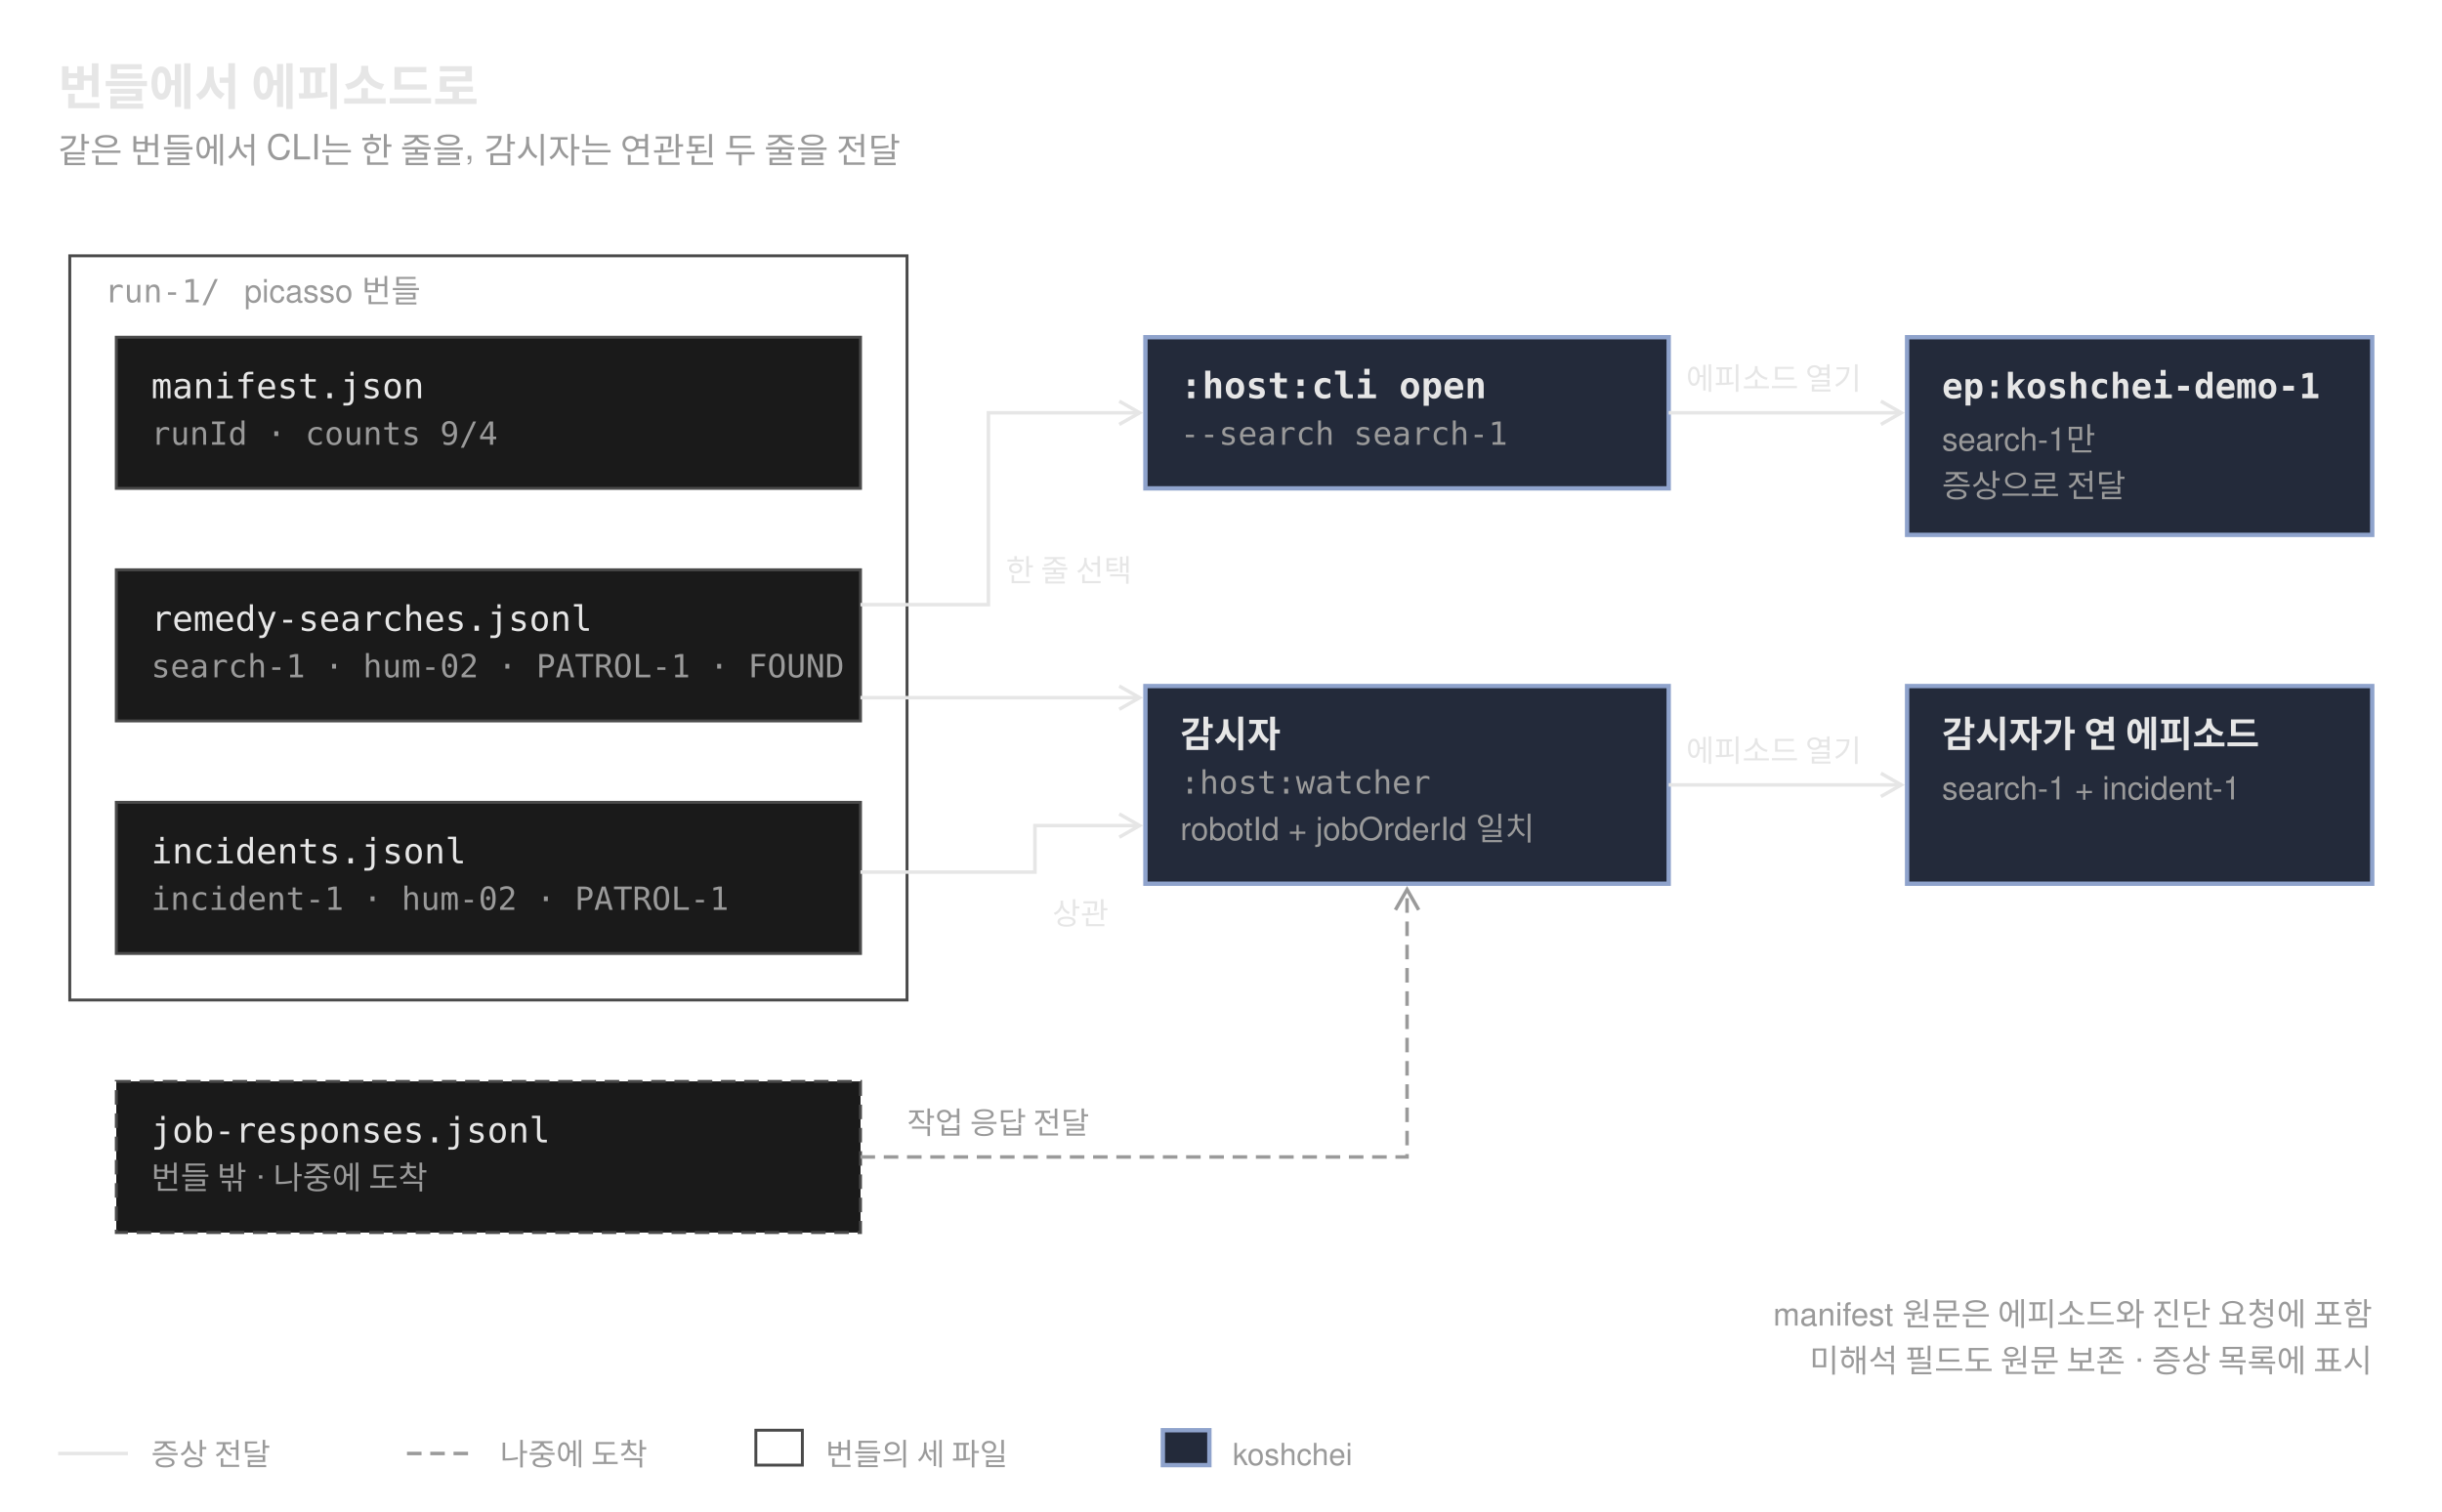
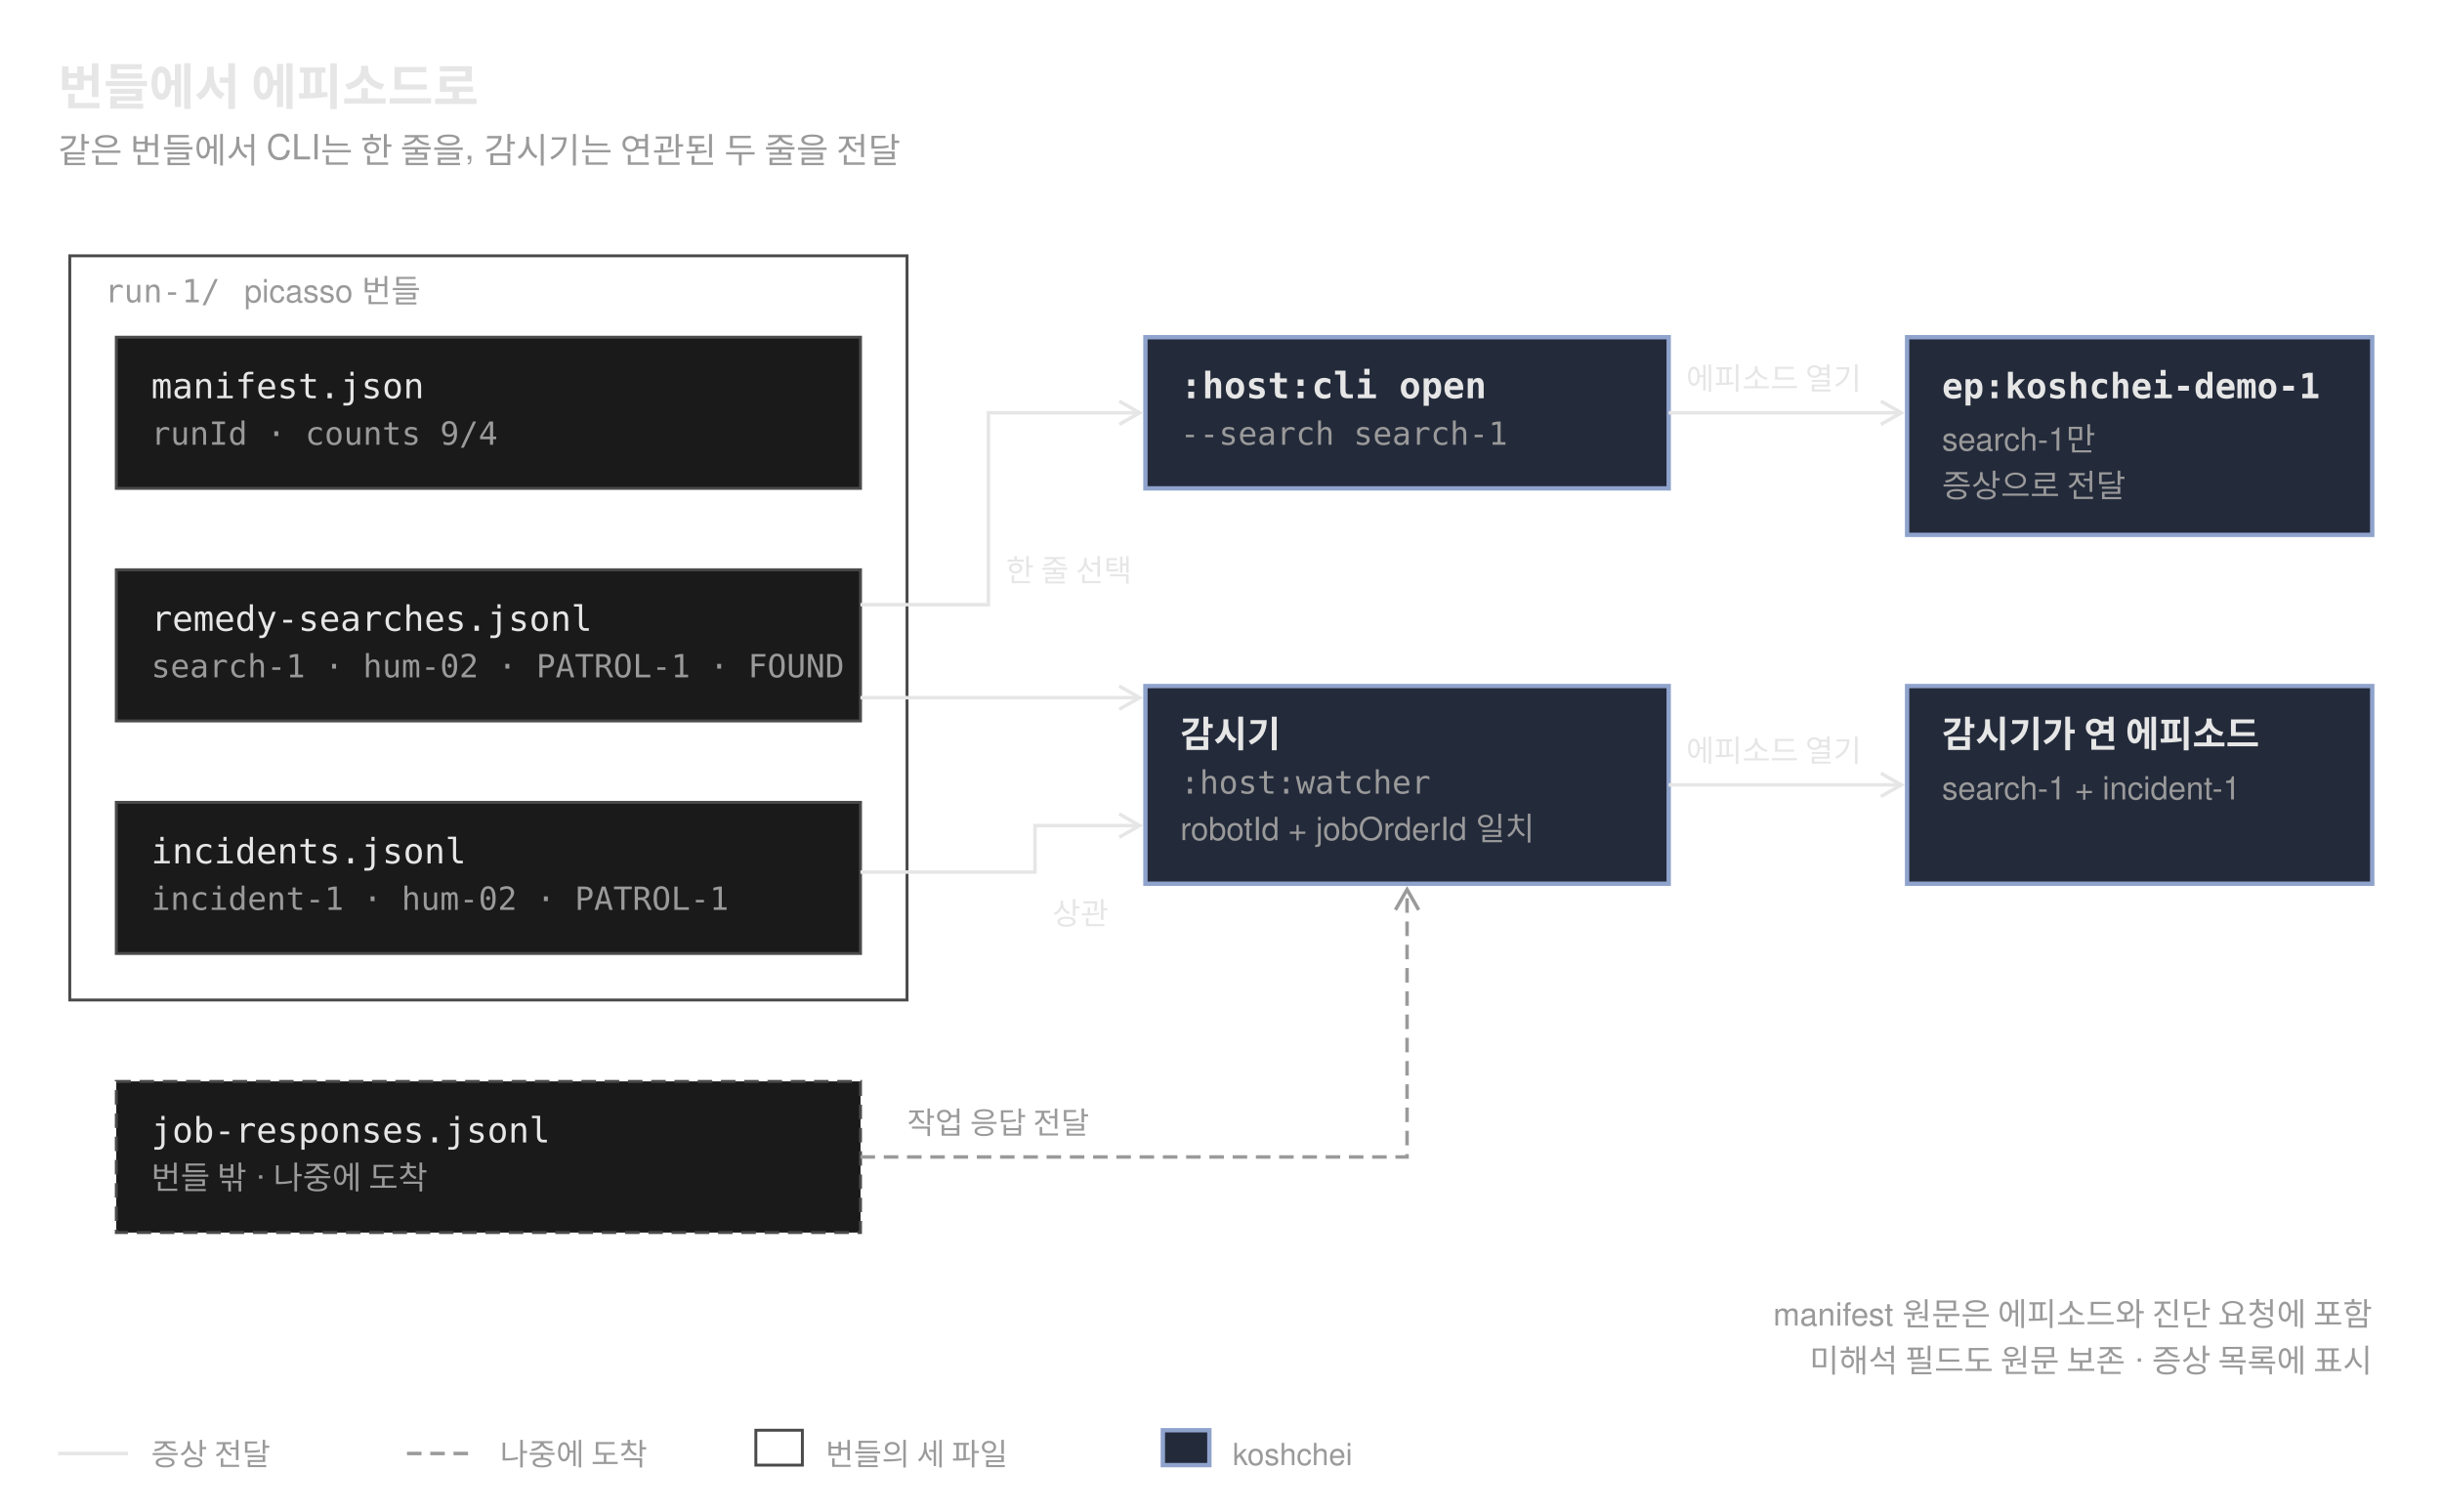
<svg xmlns="http://www.w3.org/2000/svg" width="840" height="520" viewBox="0 0 840 520">
  <defs>
    <marker id="data" markerUnits="userSpaceOnUse" markerWidth="10" markerHeight="10" refX="8" refY="5" orient="auto">
      <path d="M1,1 L8,5 L1,9" fill="none" stroke="#e6e6e6" stroke-width="1.2" />
    </marker>
    <marker id="obs" markerUnits="userSpaceOnUse" markerWidth="10" markerHeight="10" refX="8" refY="5" orient="auto">
      <path d="M1,1 L8,5 L1,9" fill="none" stroke="#9a9a9a" stroke-width="1.2" />
    </marker>
  </defs>
  <g font-family="'Helvetica Neue', Helvetica, Arial, 'Apple SD Gothic Neo', 'Malgun Gothic', 'Noto Sans KR', 'Noto Sans CJK KR', sans-serif" fill="#e6e6e6">
    <text x="20" y="36" font-size="17" font-weight="700">번들에서 에피소드로</text>
-     <text x="20" y="56" font-size="12" fill="#9a9a9a">같은 번들에서 CLI는 한 줄을, 감시자는 연관된 두 줄을 전달</text>
+     <text x="20" y="56" font-size="12" fill="#9a9a9a">같은 번들에서 CLI는 한 줄을, 감시기는 연관된 두 줄을 전달</text>
    <rect x="24" y="88" width="288" height="256" fill="none" stroke="#4a4a4a" />
    <text x="36" y="104" font-size="11" fill="#9a9a9a" font-family="Menlo, Consolas, 'DejaVu Sans Mono', monospace">run-1/</text>
    <text x="84" y="104" font-size="11" fill="#9a9a9a">picasso 번들</text>
    <rect x="40" y="116" width="256" height="52" fill="#1a1a1a" stroke="#4a4a4a" />
    <text x="52" y="137" font-size="12" font-family="Menlo, Consolas, 'DejaVu Sans Mono', monospace">manifest.json</text>
    <text x="52" y="153" font-size="11" fill="#9a9a9a" font-family="Menlo, Consolas, 'DejaVu Sans Mono', monospace">runId · counts 9/4</text>
    <rect x="40" y="196" width="256" height="52" fill="#1a1a1a" stroke="#4a4a4a" />
    <text x="52" y="217" font-size="12" font-family="Menlo, Consolas, 'DejaVu Sans Mono', monospace">remedy-searches.jsonl</text>
    <text x="52" y="233" font-size="11" fill="#9a9a9a" font-family="Menlo, Consolas, 'DejaVu Sans Mono', monospace">search-1 · hum-02 · PATROL-1 · FOUND</text>
    <rect x="40" y="276" width="256" height="52" fill="#1a1a1a" stroke="#4a4a4a" />
    <text x="52" y="297" font-size="12" font-family="Menlo, Consolas, 'DejaVu Sans Mono', monospace">incidents.jsonl</text>
    <text x="52" y="313" font-size="11" fill="#9a9a9a" font-family="Menlo, Consolas, 'DejaVu Sans Mono', monospace">incident-1 · hum-02 · PATROL-1</text>
    <rect x="40" y="372" width="256" height="52" fill="#1a1a1a" stroke="#4a4a4a" stroke-dasharray="5 3" />
    <text x="52" y="393" font-size="12" font-family="Menlo, Consolas, 'DejaVu Sans Mono', monospace">job-responses.jsonl</text>
    <text x="52" y="409" font-size="11" fill="#9a9a9a">번들 밖 · 나중에 도착</text>
    <rect x="394" y="116" width="180" height="52" fill="#232a3a" stroke="#8fa3cc" stroke-width="1.5" />
    <text x="406" y="137" font-size="12.5" font-weight="700" font-family="Menlo, Consolas, 'DejaVu Sans Mono', monospace">:host:cli open</text>
    <text x="406" y="153" font-size="11" fill="#9a9a9a" font-family="Menlo, Consolas, 'DejaVu Sans Mono', monospace">--search search-1</text>
    <rect x="394" y="236" width="180" height="68" fill="#232a3a" stroke="#8fa3cc" stroke-width="1.5" />
-     <text x="406" y="257" font-size="12.5" font-weight="700">감시자</text>
+     <text x="406" y="257" font-size="12.5" font-weight="700">감시기</text>
    <text x="406" y="273" font-size="11" fill="#9a9a9a" font-family="Menlo, Consolas, 'DejaVu Sans Mono', monospace">:host:watcher</text>
    <text x="406" y="289" font-size="11" fill="#9a9a9a">robotId + jobOrderId 일치</text>
    <rect x="656" y="116" width="160" height="68" fill="#232a3a" stroke="#8fa3cc" stroke-width="1.5" />
    <text x="668" y="137" font-size="12" font-weight="700" font-family="Menlo, Consolas, 'DejaVu Sans Mono', monospace">ep:koshchei-demo-1</text>
    <text x="668" y="155" font-size="11" fill="#9a9a9a">search-1만</text>
    <text x="668" y="171" font-size="11" fill="#9a9a9a">증상으로 전달</text>
    <rect x="656" y="236" width="160" height="68" fill="#232a3a" stroke="#8fa3cc" stroke-width="1.5" />
-     <text x="668" y="257" font-size="12.5" font-weight="700">감시자가 연 에피소드</text>
+     <text x="668" y="257" font-size="12.5" font-weight="700">감시기가 연 에피소드</text>
    <text x="668" y="275" font-size="11" fill="#9a9a9a">search-1 + incident-1</text>
    <path d="M296,208 H340 V142 H392" fill="none" stroke="#e6e6e6" stroke-width="1.2" marker-end="url(#data)" />
    <text x="346" y="200" font-size="10.5">한 줄 선택</text>
    <path d="M296,240 H392" fill="none" stroke="#e6e6e6" stroke-width="1.2" marker-end="url(#data)" />
    <path d="M296,300 H356 V284 H392" fill="none" stroke="#e6e6e6" stroke-width="1.2" marker-end="url(#data)" />
    <text x="362" y="318" font-size="10.5">상관</text>
    <path d="M574,142 H654" fill="none" stroke="#e6e6e6" stroke-width="1.2" marker-end="url(#data)" />
    <text x="580" y="134" font-size="10.5">에피소드 열기</text>
    <path d="M574,270 H654" fill="none" stroke="#e6e6e6" stroke-width="1.2" marker-end="url(#data)" />
    <text x="580" y="262" font-size="10.5">에피소드 열기</text>
    <path d="M296,398 H484 V306" fill="none" stroke="#9a9a9a" stroke-width="1.2" stroke-dasharray="5 3" marker-end="url(#obs)" />
    <text x="312" y="390" font-size="10.5" fill="#9a9a9a">작업 응답 전달</text>
    <text x="816" y="456" font-size="11" fill="#9a9a9a" text-anchor="end">manifest 원문은 에피소드와 진단 요청에 포함</text>
    <text x="816" y="472" font-size="11" fill="#9a9a9a" text-anchor="end">미해석 필드도 원문 보존 · 증상 목록에 표시</text>
    <path d="M20,500 H44" fill="none" stroke="#e6e6e6" stroke-width="1.2" />
    <text x="52" y="504" font-size="10.5" fill="#9a9a9a">증상 전달</text>
    <path d="M140,500 H164" fill="none" stroke="#9a9a9a" stroke-width="1.2" stroke-dasharray="5 3" />
    <text x="172" y="504" font-size="10.5" fill="#9a9a9a">나중에 도착</text>
    <rect x="260" y="492" width="16" height="12" fill="none" stroke="#4a4a4a" />
    <text x="284" y="504" font-size="10.5" fill="#9a9a9a">번들의 세 파일</text>
    <rect x="400" y="492" width="16" height="12" fill="#232a3a" stroke="#8fa3cc" stroke-width="1.5" />
    <text x="424" y="504" font-size="10.5" fill="#9a9a9a">koshchei</text>
  </g>
</svg>
